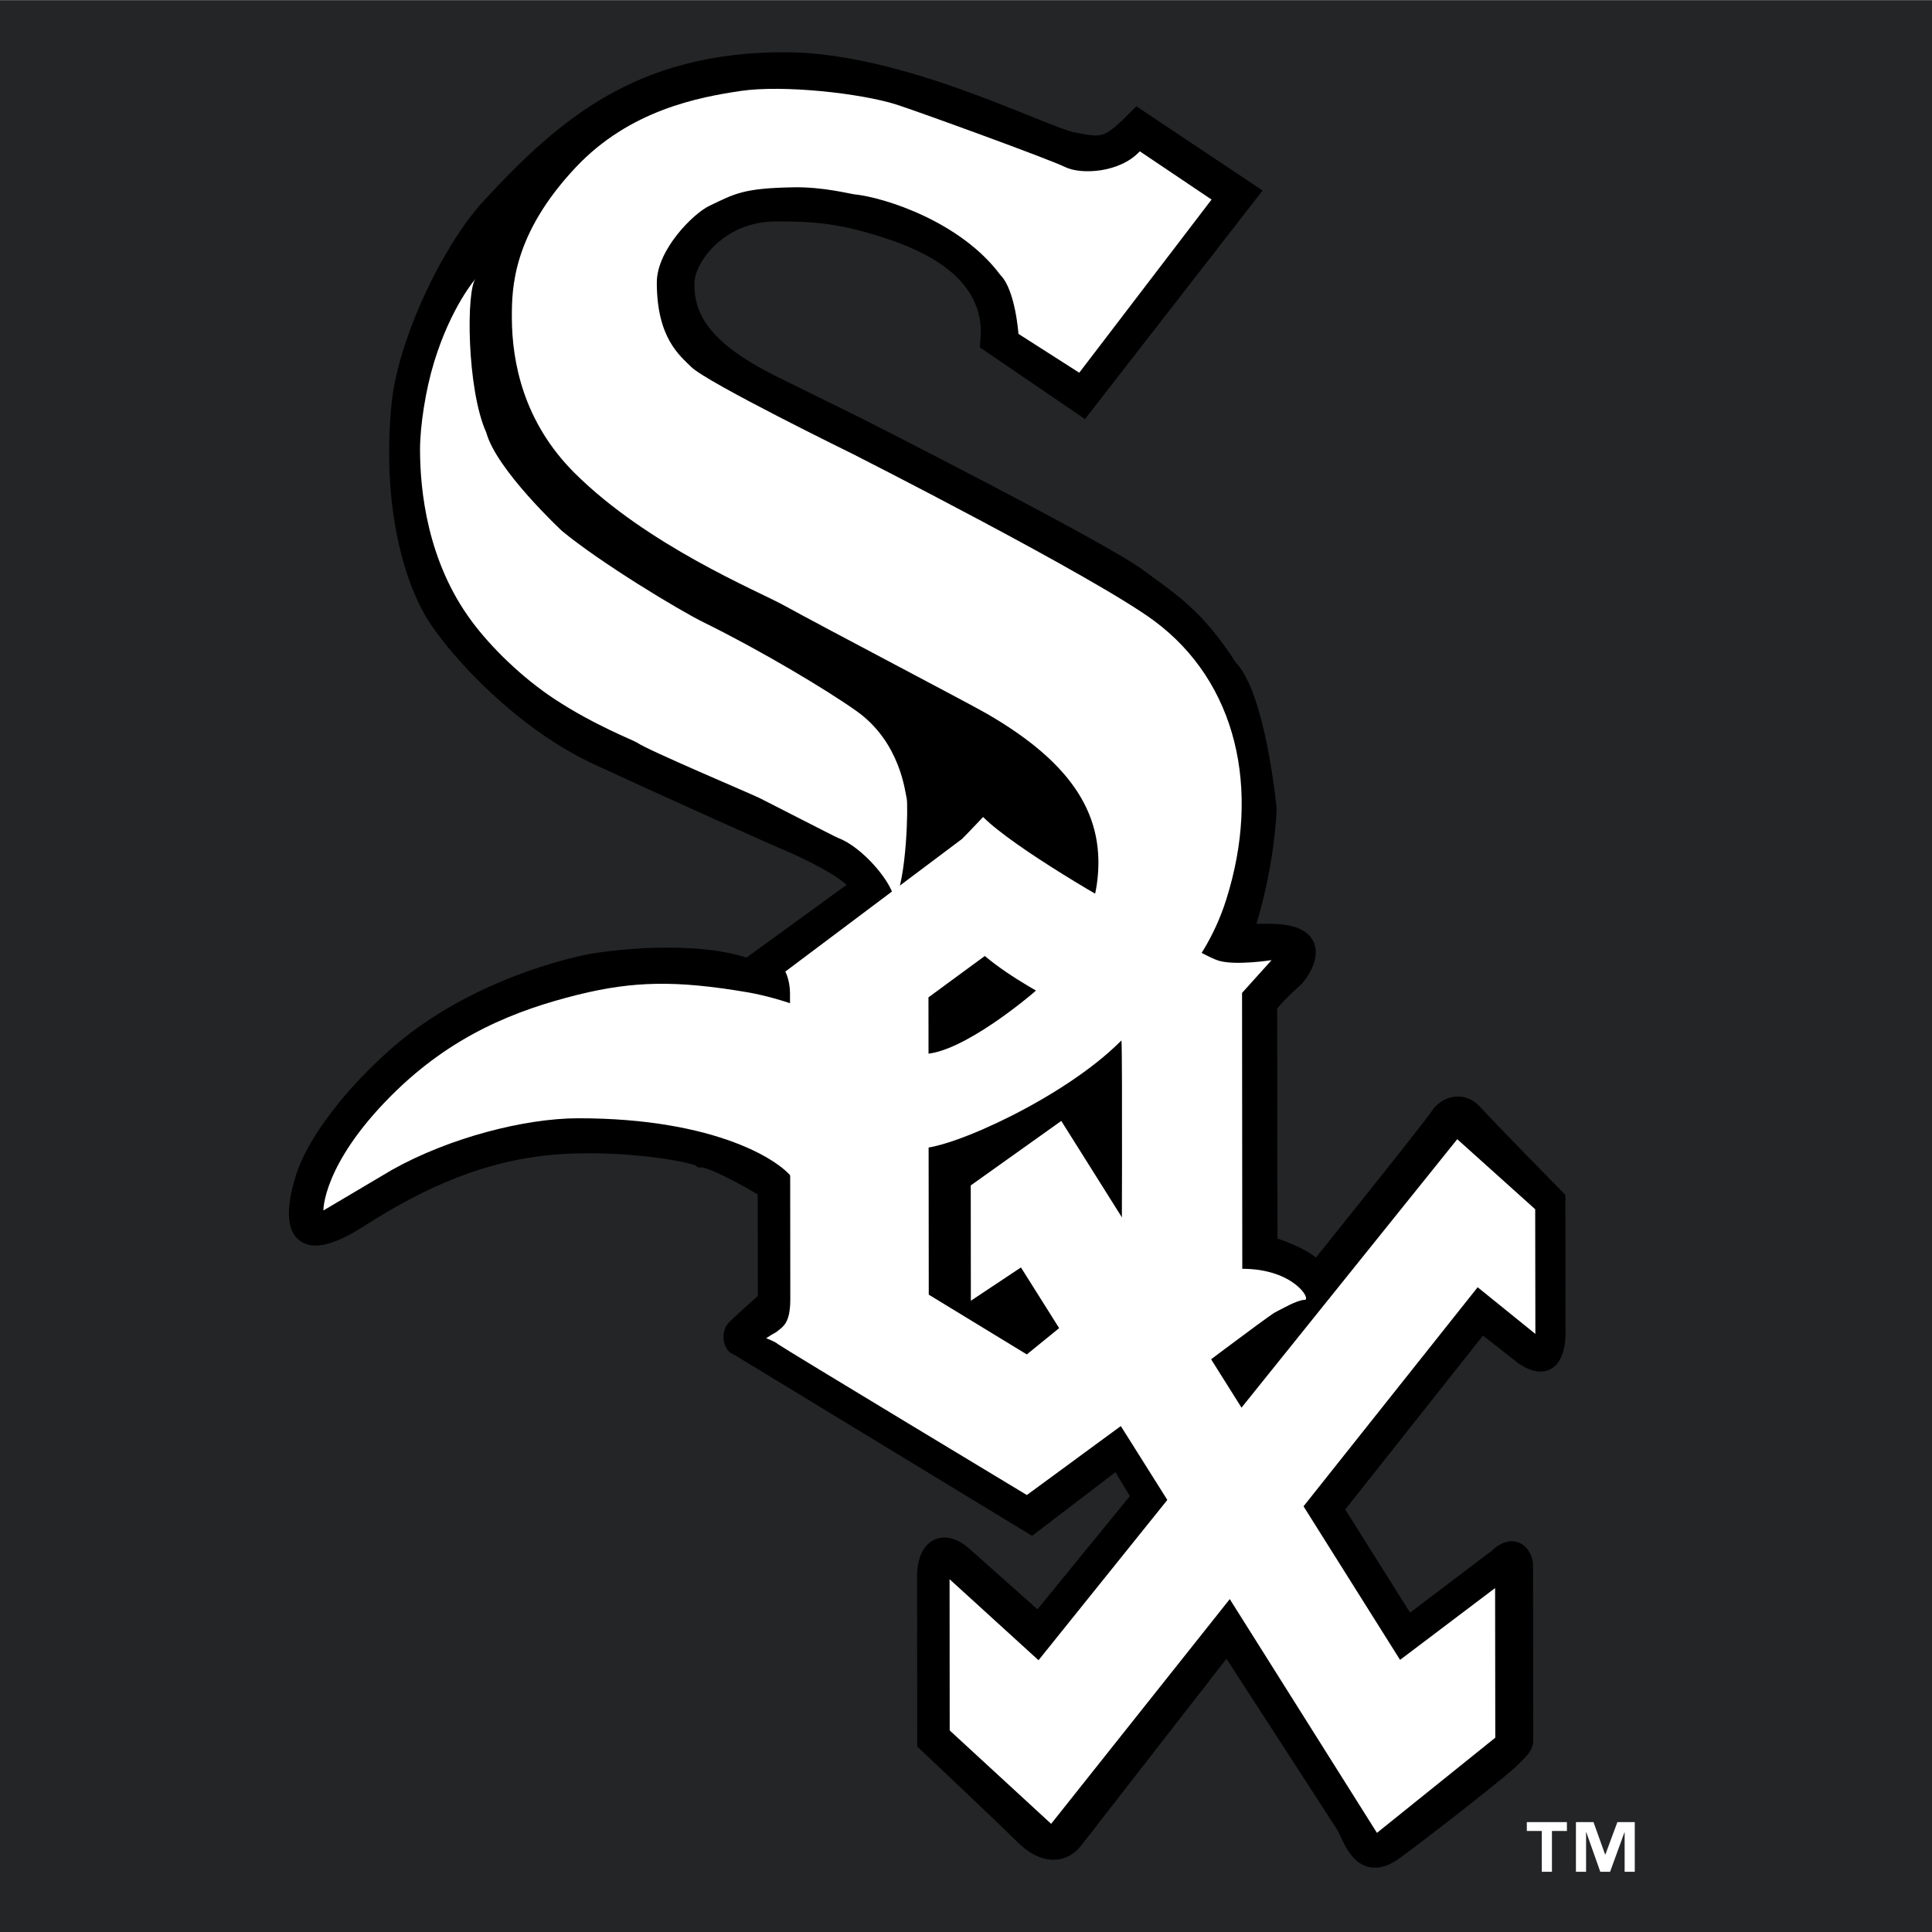
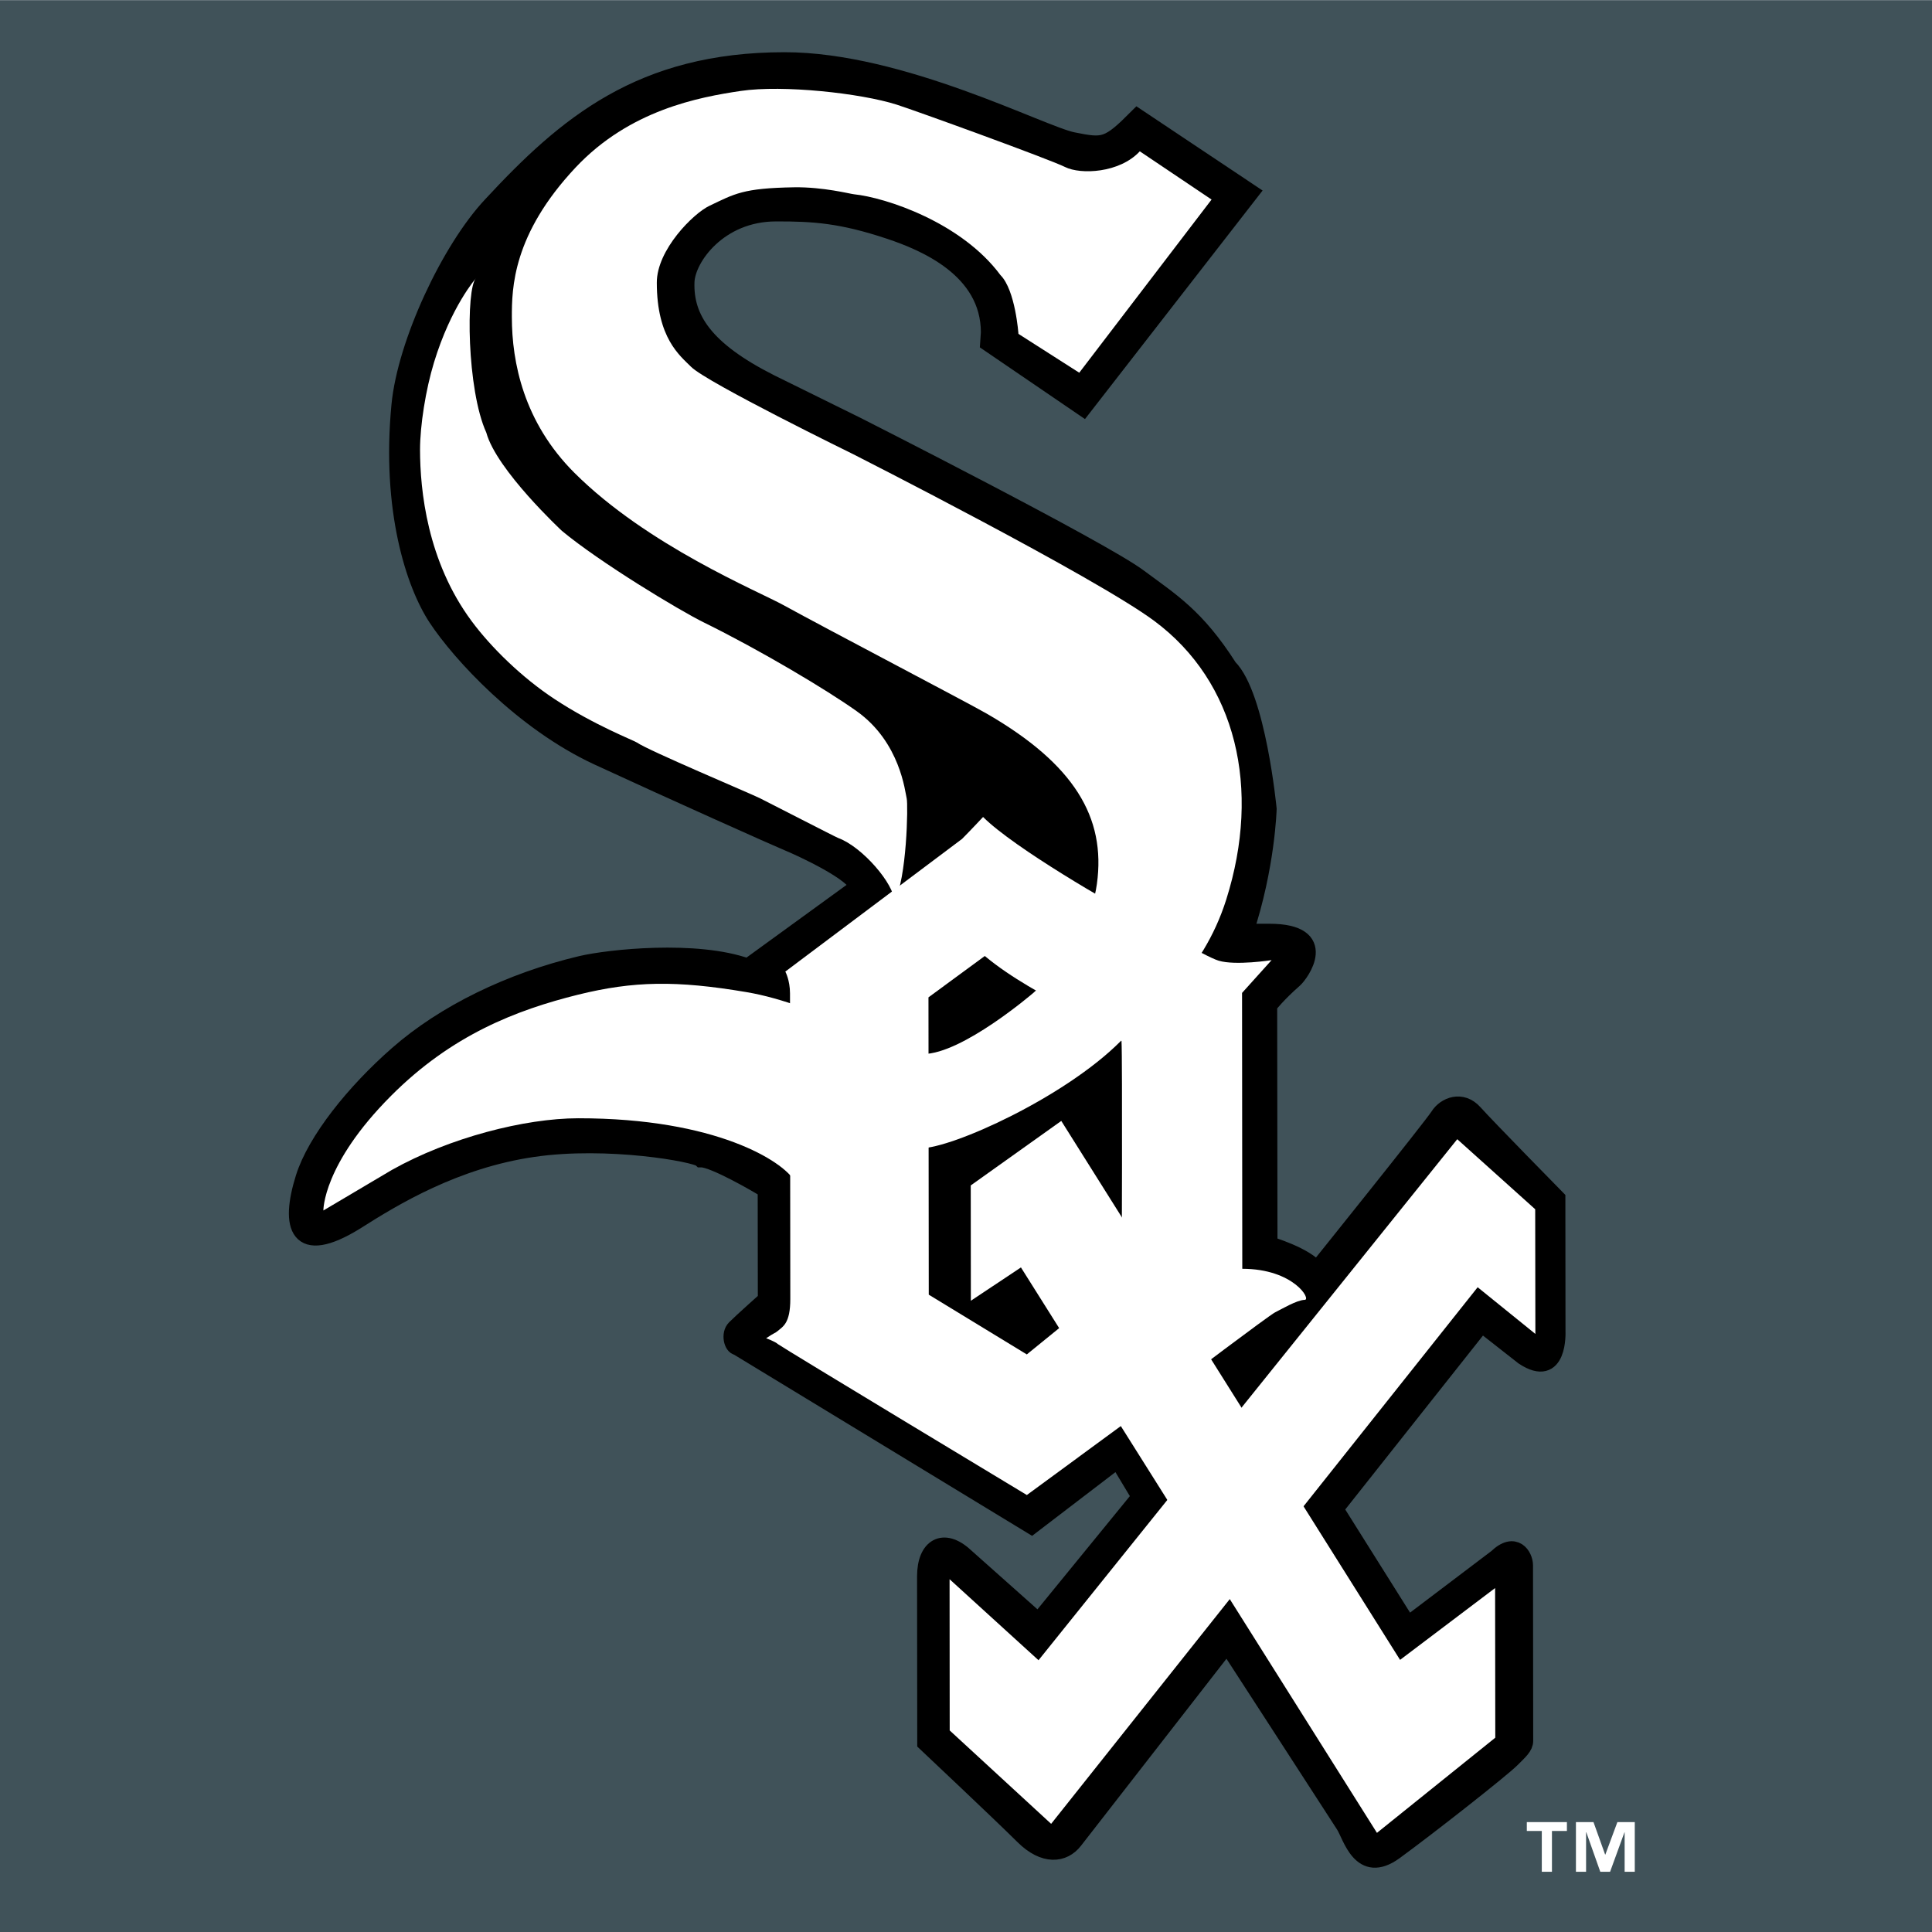
<svg xmlns="http://www.w3.org/2000/svg" version="1.1" id="Layer_1" x="0px" y="0px" width="250px" height="250px" viewBox="0 0 250 250" style="enable-background:new 0 0 250 250;" xml:space="preserve">
  <g>
-     <rect y="0.02" style="fill:#242526;" width="250" height="250" />
+     <rect y="0.02" style="fill:#405259;" width="250" height="250" />
    <path d="M197.319,225.255c0,0.785-0.68,1.357-1.717,2.396c-1.274,1.281-10.682,8.682-15.114,11.917   c-4.433,3.228-5.653-1.983-6.554-3.388c-1.915-2.976-15.151-23.392-15.151-23.392s-18.334,23.567-19.745,25.383   c-1.403,1.823-3.929,2.121-6.649-0.595c-2.678-2.671-12.623-12.039-12.623-12.039s-0.015-17.586-0.023-21.561   c0-3.838,2.354-5.196,5.139-2.625l9.487,8.445l13.146-16.105l-2.877-4.783l-11.153,8.529L95.409,174.29   c-0.652-0.054-1.06-1.671-0.301-2.426c0.854-0.862,4.032-3.692,4.032-3.692l-0.019-14.222c-1.106-0.702-6.756-3.968-8.373-3.968   c-0.679-0.687-12.093-2.762-21.771-1.342c-10.083,1.465-18.013,6.286-22.896,9.392c-7.656,4.745-8.732,0.663-6.76-5.623   c1.507-4.822,6.52-11.093,12.116-15.991c6.035-5.295,14.557-9.468,23.754-11.65c3.582-0.847,14.923-2.067,21.583,0.344l14.179-10.3   c0-1.725-7.48-5.158-8.983-5.768c-1.446-0.595-14.896-6.607-24.612-11.101c-9.743-4.517-17.838-13.367-20.867-17.967   c-2.861-4.341-6.062-13.977-4.764-27.527c0.771-8.057,6.466-20.203,11.837-25.925c9.67-10.429,19.378-18.677,37.933-18.692   c15.129-0.015,33.284,9.544,37.327,10.346c4.028,0.809,4.532,0.809,8.362-3.037l14.633,9.766l-21.652,27.862l-12.26-8.362   l0.095-1.389c-0.008-8.186-8.403-11.642-12.867-13.138c-6.256-2.09-9.888-2.319-14.725-2.304c-7.366,0-11.509,5.783-11.62,8.903   c-0.172,4.738,2.457,8.766,10.833,13.008l11.2,5.524c0,0,31.647,16.022,36.53,19.668c4.135,3.083,7.431,5.028,11.673,11.673   c3.685,3.685,5.096,18.326,5.096,18.326s-0.198,7.461-3.013,15.938l3.128-0.007c8.064-0.008,4.035,5.447,3.234,6.149   c-2.144,1.877-3.28,3.342-3.28,3.342l0.038,30.952c0,0,4.791,1.404,6.149,3.273c0,0,14.907-18.555,15.762-19.913   c0.87-1.381,3.021-2.228,4.639-0.411c1.618,1.815,10.704,11.063,10.704,11.063l0.016,17.212c0,0,0.313,6.386-4.372,3.28   l-5.409-4.242l-18.959,23.941l9.415,14.984l11.489-8.698c2.381-2.304,3.632-0.198,3.632,1.008" />
    <path style="fill:none;stroke:#000000;stroke-width:2.152;" d="M197.319,225.255c0,0.785-0.68,1.357-1.717,2.396   c-1.274,1.281-10.682,8.682-15.114,11.917c-4.433,3.228-5.653-1.983-6.554-3.388c-1.915-2.976-15.151-23.392-15.151-23.392   s-18.334,23.567-19.745,25.383c-1.403,1.823-3.929,2.121-6.649-0.595c-2.678-2.671-12.623-12.039-12.623-12.039   s-0.015-17.586-0.023-21.561c0-3.838,2.354-5.196,5.139-2.625l9.487,8.445l13.146-16.105l-2.877-4.783l-11.153,8.529L95.409,174.29   c-0.652-0.054-1.06-1.671-0.301-2.426c0.854-0.862,4.032-3.692,4.032-3.692l-0.019-14.222c-1.106-0.702-6.756-3.968-8.373-3.968   c-0.679-0.687-12.093-2.762-21.771-1.342c-10.083,1.465-18.013,6.286-22.896,9.392c-7.656,4.745-8.732,0.663-6.76-5.623   c1.507-4.822,6.52-11.093,12.116-15.991c6.035-5.295,14.557-9.468,23.754-11.65c3.582-0.847,14.923-2.067,21.583,0.344l14.179-10.3   c0-1.725-7.48-5.158-8.983-5.768c-1.446-0.595-14.896-6.607-24.612-11.101c-9.743-4.517-17.838-13.367-20.867-17.967   c-2.861-4.341-6.062-13.977-4.764-27.527c0.771-8.057,6.466-20.203,11.837-25.925c9.67-10.429,19.378-18.677,37.933-18.692   c15.129-0.015,33.284,9.544,37.327,10.346c4.028,0.809,4.532,0.809,8.362-3.037l14.633,9.766l-21.652,27.862l-12.26-8.362   l0.095-1.389c-0.008-8.186-8.403-11.642-12.867-13.138c-6.256-2.09-9.888-2.319-14.725-2.304c-7.366,0-11.509,5.783-11.62,8.903   c-0.172,4.738,2.457,8.766,10.833,13.008l11.2,5.524c0,0,31.647,16.022,36.53,19.668c4.135,3.083,7.431,5.028,11.673,11.673   c3.685,3.685,5.096,18.326,5.096,18.326s-0.198,7.461-3.013,15.938l3.128-0.007c8.064-0.008,4.035,5.447,3.234,6.149   c-2.144,1.877-3.28,3.342-3.28,3.342l0.038,30.952c0,0,4.791,1.404,6.149,3.273c0,0,14.907-18.555,15.762-19.913   c0.87-1.381,3.021-2.228,4.639-0.411c1.618,1.815,10.704,11.063,10.704,11.063l0.016,17.212c0,0,0.313,6.386-4.372,3.28   l-5.409-4.242l-18.959,23.941l9.415,14.984l11.489-8.698c2.381-2.304,3.632-0.198,3.632,1.008L197.319,225.255z" />
    <path style="fill:#FFFFFF;" d="M72.716,68.699c4.921,4.089,15.209,10.3,18.368,11.849c7.366,3.624,15.942,8.751,19.775,11.482   c5.653,4.028,6.26,10.482,6.466,11.284c0.202,0.801,0.015,10.49-1.598,13.313c-0.004-2.22-4.139-7.049-7.271-8.194   c-0.335-0.122-8.88-4.524-10.09-5.127c-1.213-0.61-14.526-6.21-15.938-7.217c-0.354-0.259-5.535-2.243-10.669-5.63   c-4.208-2.77-8.194-6.661-10.731-10.086c-5.752-7.751-6.668-16.937-6.676-22.171c0-3.128,0.725-7.751,1.809-11.307   C58.373,39.639,61.592,36,61.592,36c-1.309,1.32-1.194,14.427,1.335,19.974C64.236,60.811,72.716,68.699,72.716,68.699" />
    <path style="fill:#FFFFFF;" d="M127.209,105.717c4.039,4.036,16.956,11.452,19.375,12.665c2.418,1.206,9.27,5.371,11.101,5.928   c2.197,0.664,6.858-0.069,6.858-0.069l-3.822,4.242l0.03,35.698c6.653,0,8.973,4.021,8.072,4.021   c-1.007,0.015-3.021,1.221-3.83,1.617c-0.809,0.412-12.299,9.095-12.299,9.095l-19.821,14.541c0,0-31.41-18.936-32.218-19.531   c-0.302-0.305-1.515-0.755-1.515-0.755c0.958-0.656,1.19-0.68,1.465-0.916c0.706-0.603,1.663-0.999,1.66-4.173   c0-0.809-0.039-39.536-0.039-39.536c-0.003-1.716-0.606-2.822-0.606-2.822l22.869-17.167   C125.549,107.495,127.209,105.717,127.209,105.717" />
    <path d="M120.277,129.124l7.152-5.249c6.664,5.539,17.452,9.369,17.56,10.88c0.13,1.907,0.03,30.456,0.03,30.456l-12.161,9.888   l-12.543-7.645" />
    <path style="fill:none;stroke:#000000;stroke-width:0.267;" d="M120.277,129.124l7.152-5.249c6.664,5.539,17.452,9.369,17.56,10.88   c0.13,1.907,0.03,30.456,0.03,30.456l-12.161,9.888l-12.543-7.645L120.277,129.124z" />
    <path style="fill:#FFFFFF;" d="M129.463,35.603c1.931,1.93,2.323,7.599,2.323,7.599l7.87,5.027l17.12-22.407l-9.285-6.241   c-2.616,2.823-7.659,3.037-9.674,2.03c-2.015-1.007-19.337-7.294-21.79-8.072c-4.643-1.48-14.725-2.579-20.172-1.771   c-5.443,0.809-14.385,2.472-21.37,9.903c-8.156,8.682-8.255,15.64-8.251,19.371c0.004,5.852,1.53,13.58,8.087,20.134   c9.453,9.43,23.815,15.335,27.046,17.12c5.737,3.159,23.819,12.604,26.432,14.115c11.101,6.447,15.343,13.298,14.138,21.973   c-1.114,8.049-8.255,14.122-8.255,14.122s-9.163,7.874-14.206,7.882c-3.636,0-13.386-6.409-22.896-8.011   c-9.083-1.534-14.603-1.435-21.782,0.335c-7.969,1.983-16.338,5.203-24.193,13.085c-8.869,8.888-8.759,14.839-8.759,14.839   l8.865-5.249c7.416-4.166,17.186-6.676,24.098-6.684c17.952-0.015,26.527,5.623,27.943,8.042c1.468,2.51,16.334-4.15,16.334-4.15   c4.169-0.008,18.7-6.623,25.902-13.84c3.677-3.686,10.582-8.515,13.694-18.372c4.524-14.328,1.32-28.137-9.315-36.033   c-7.667-5.699-38.944-21.568-38.944-21.568s-18.943-9.27-20.988-11.307c-1.465-1.465-4.44-3.731-4.444-10.895   c-0.011-4.265,4.746-8.972,6.794-9.941c3.277-1.564,4.349-2.297,10.986-2.403c3.757-0.054,7.24,0.854,7.721,0.9   C114.624,25.563,124.413,28.782,129.463,35.603" />
    <polyline style="fill:#FFFFFF;" points="125.614,153.394 137.329,145.047 181.168,214.787 193.466,205.494 193.489,224.857    178.177,237.172 132.11,164.006 125.629,168.316  " />
    <polyline style="fill:#FFFFFF;" points="188.568,147.412 198.654,156.476 198.677,172.611 191.208,166.569 136.017,236.004    122.891,223.919 122.875,204.35 134.384,214.833  " />
    <path style="fill:#FFFFFF;" d="M211.54,242.207h-1.313v-5.111h-0.022l-1.861,5.111h-1.267l-1.809-5.111h-0.03v5.111h-1.313v-6.424   h2.273l1.504,4.196h0.03l1.556-4.196h2.251 M202.759,236.928h-1.938v5.279h-1.313v-5.279h-1.938v-1.145h5.188V236.928z" />
  </g>
</svg>
